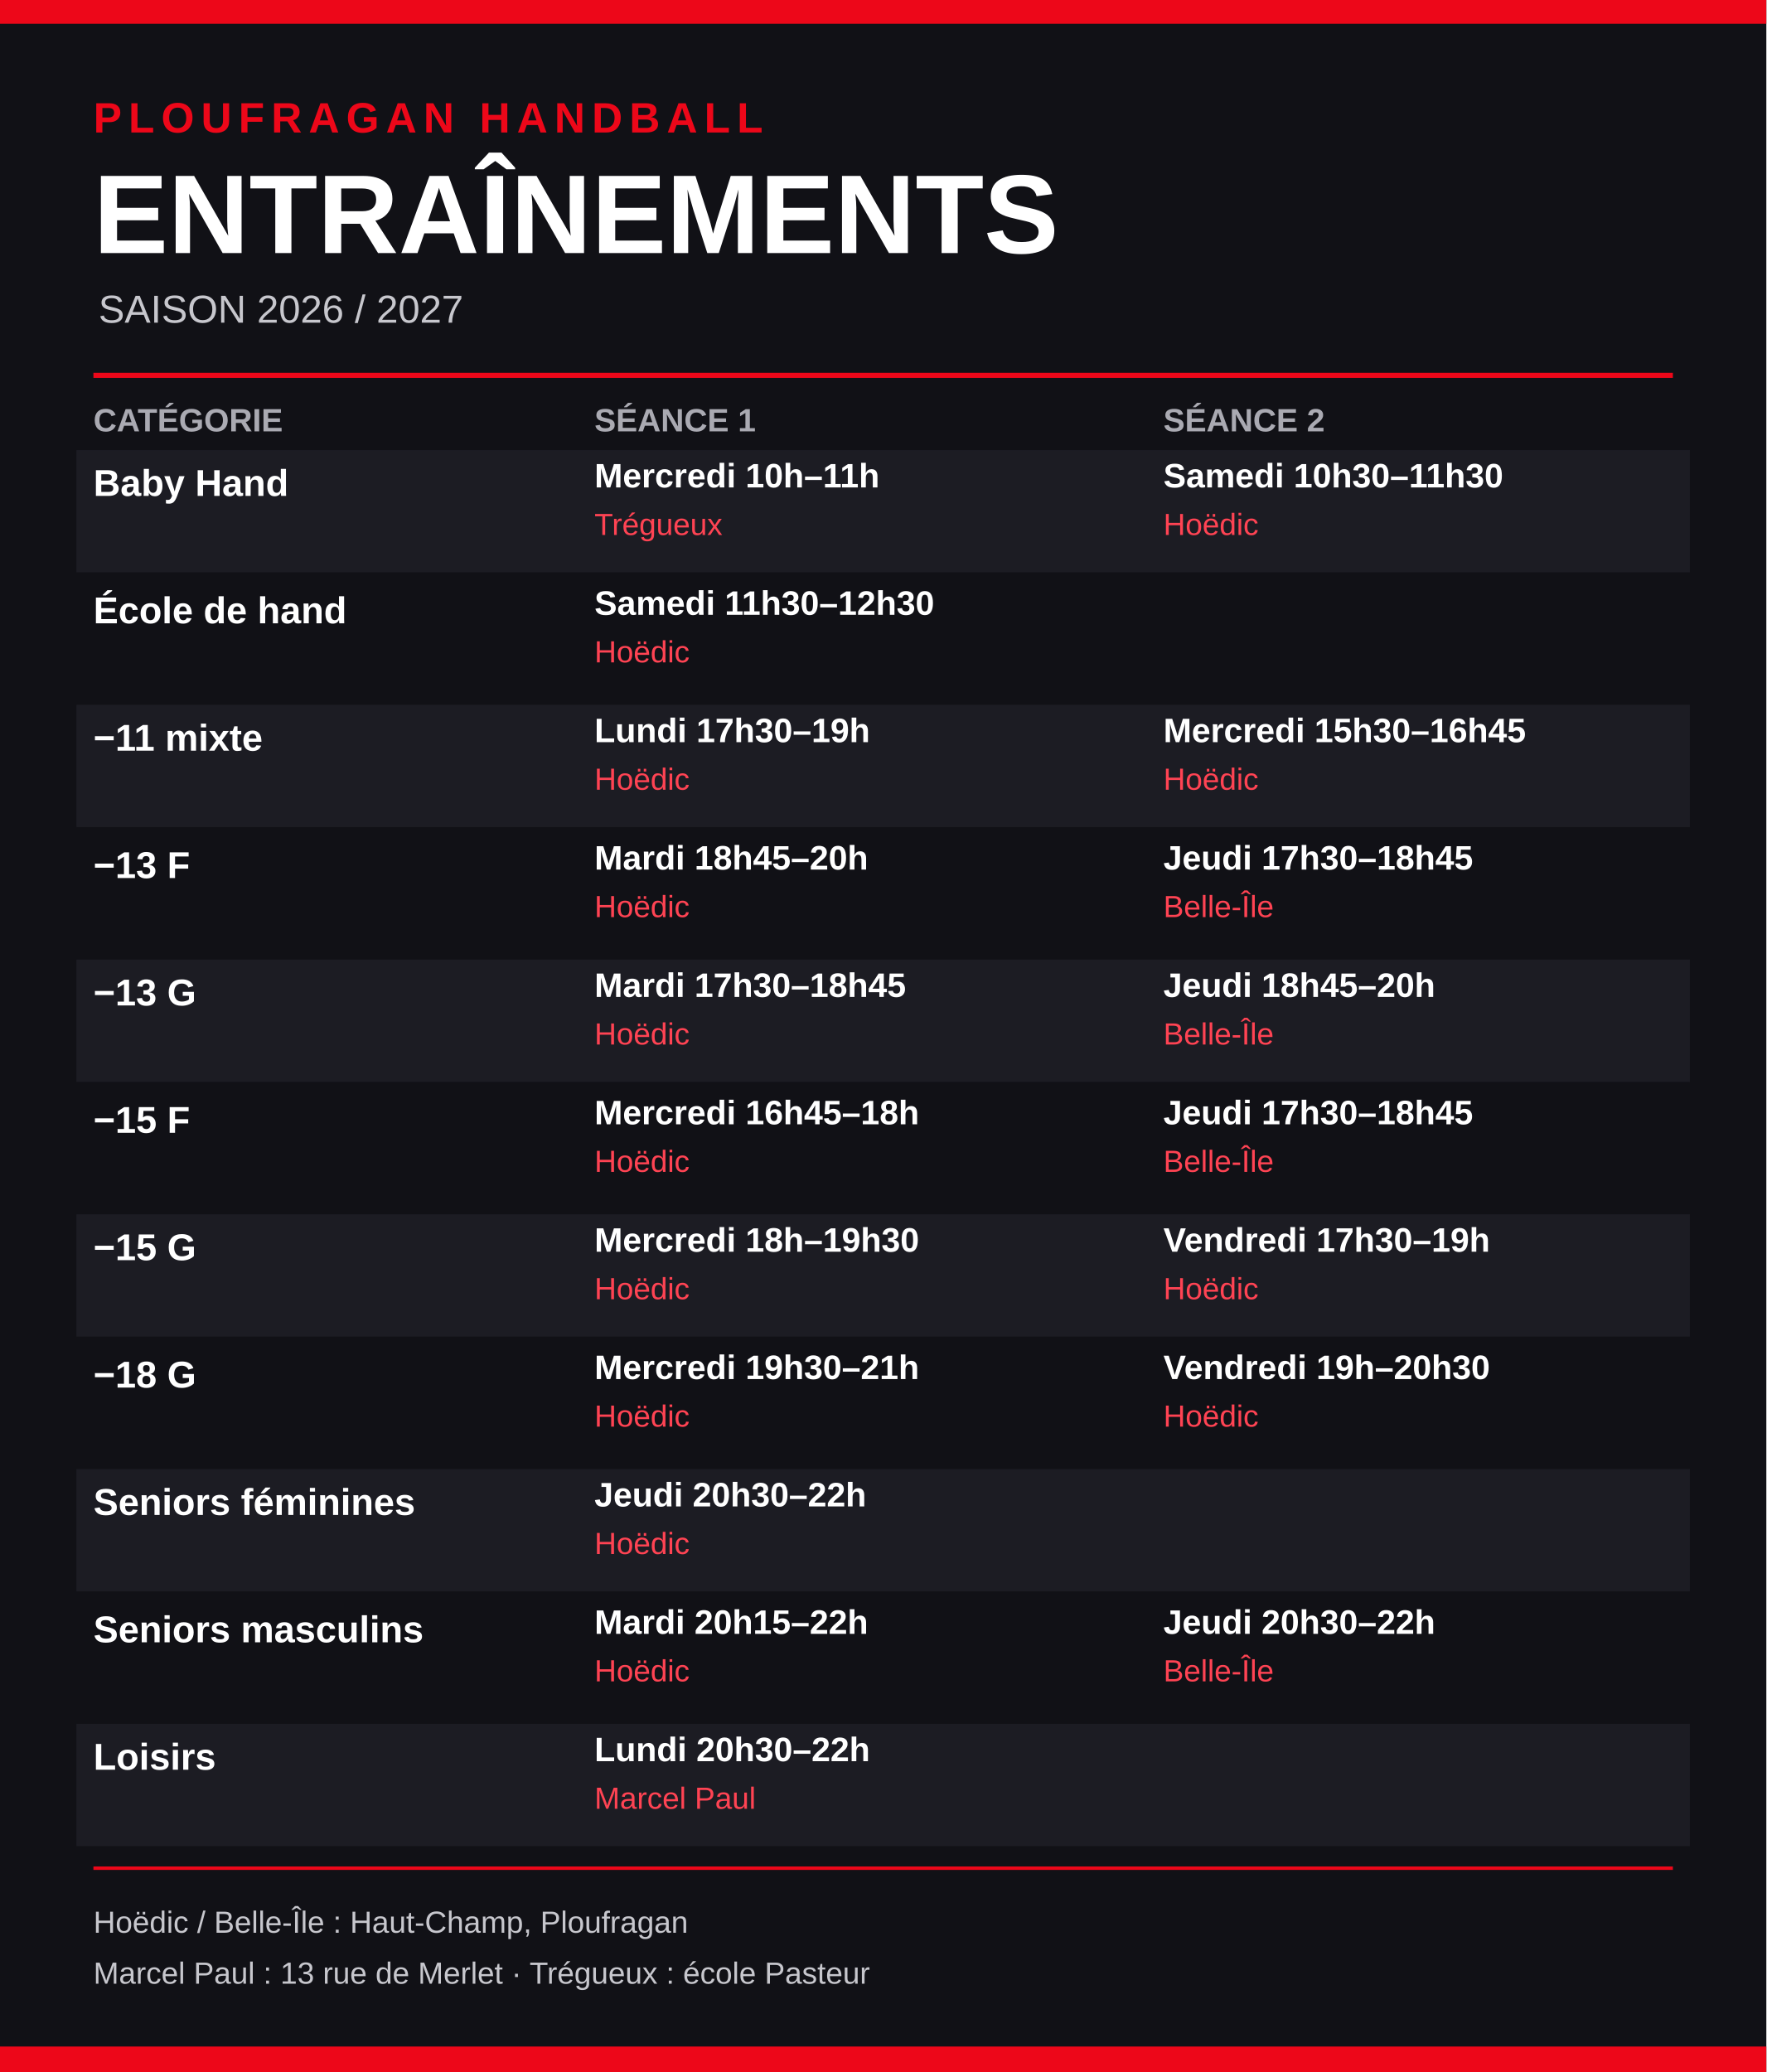
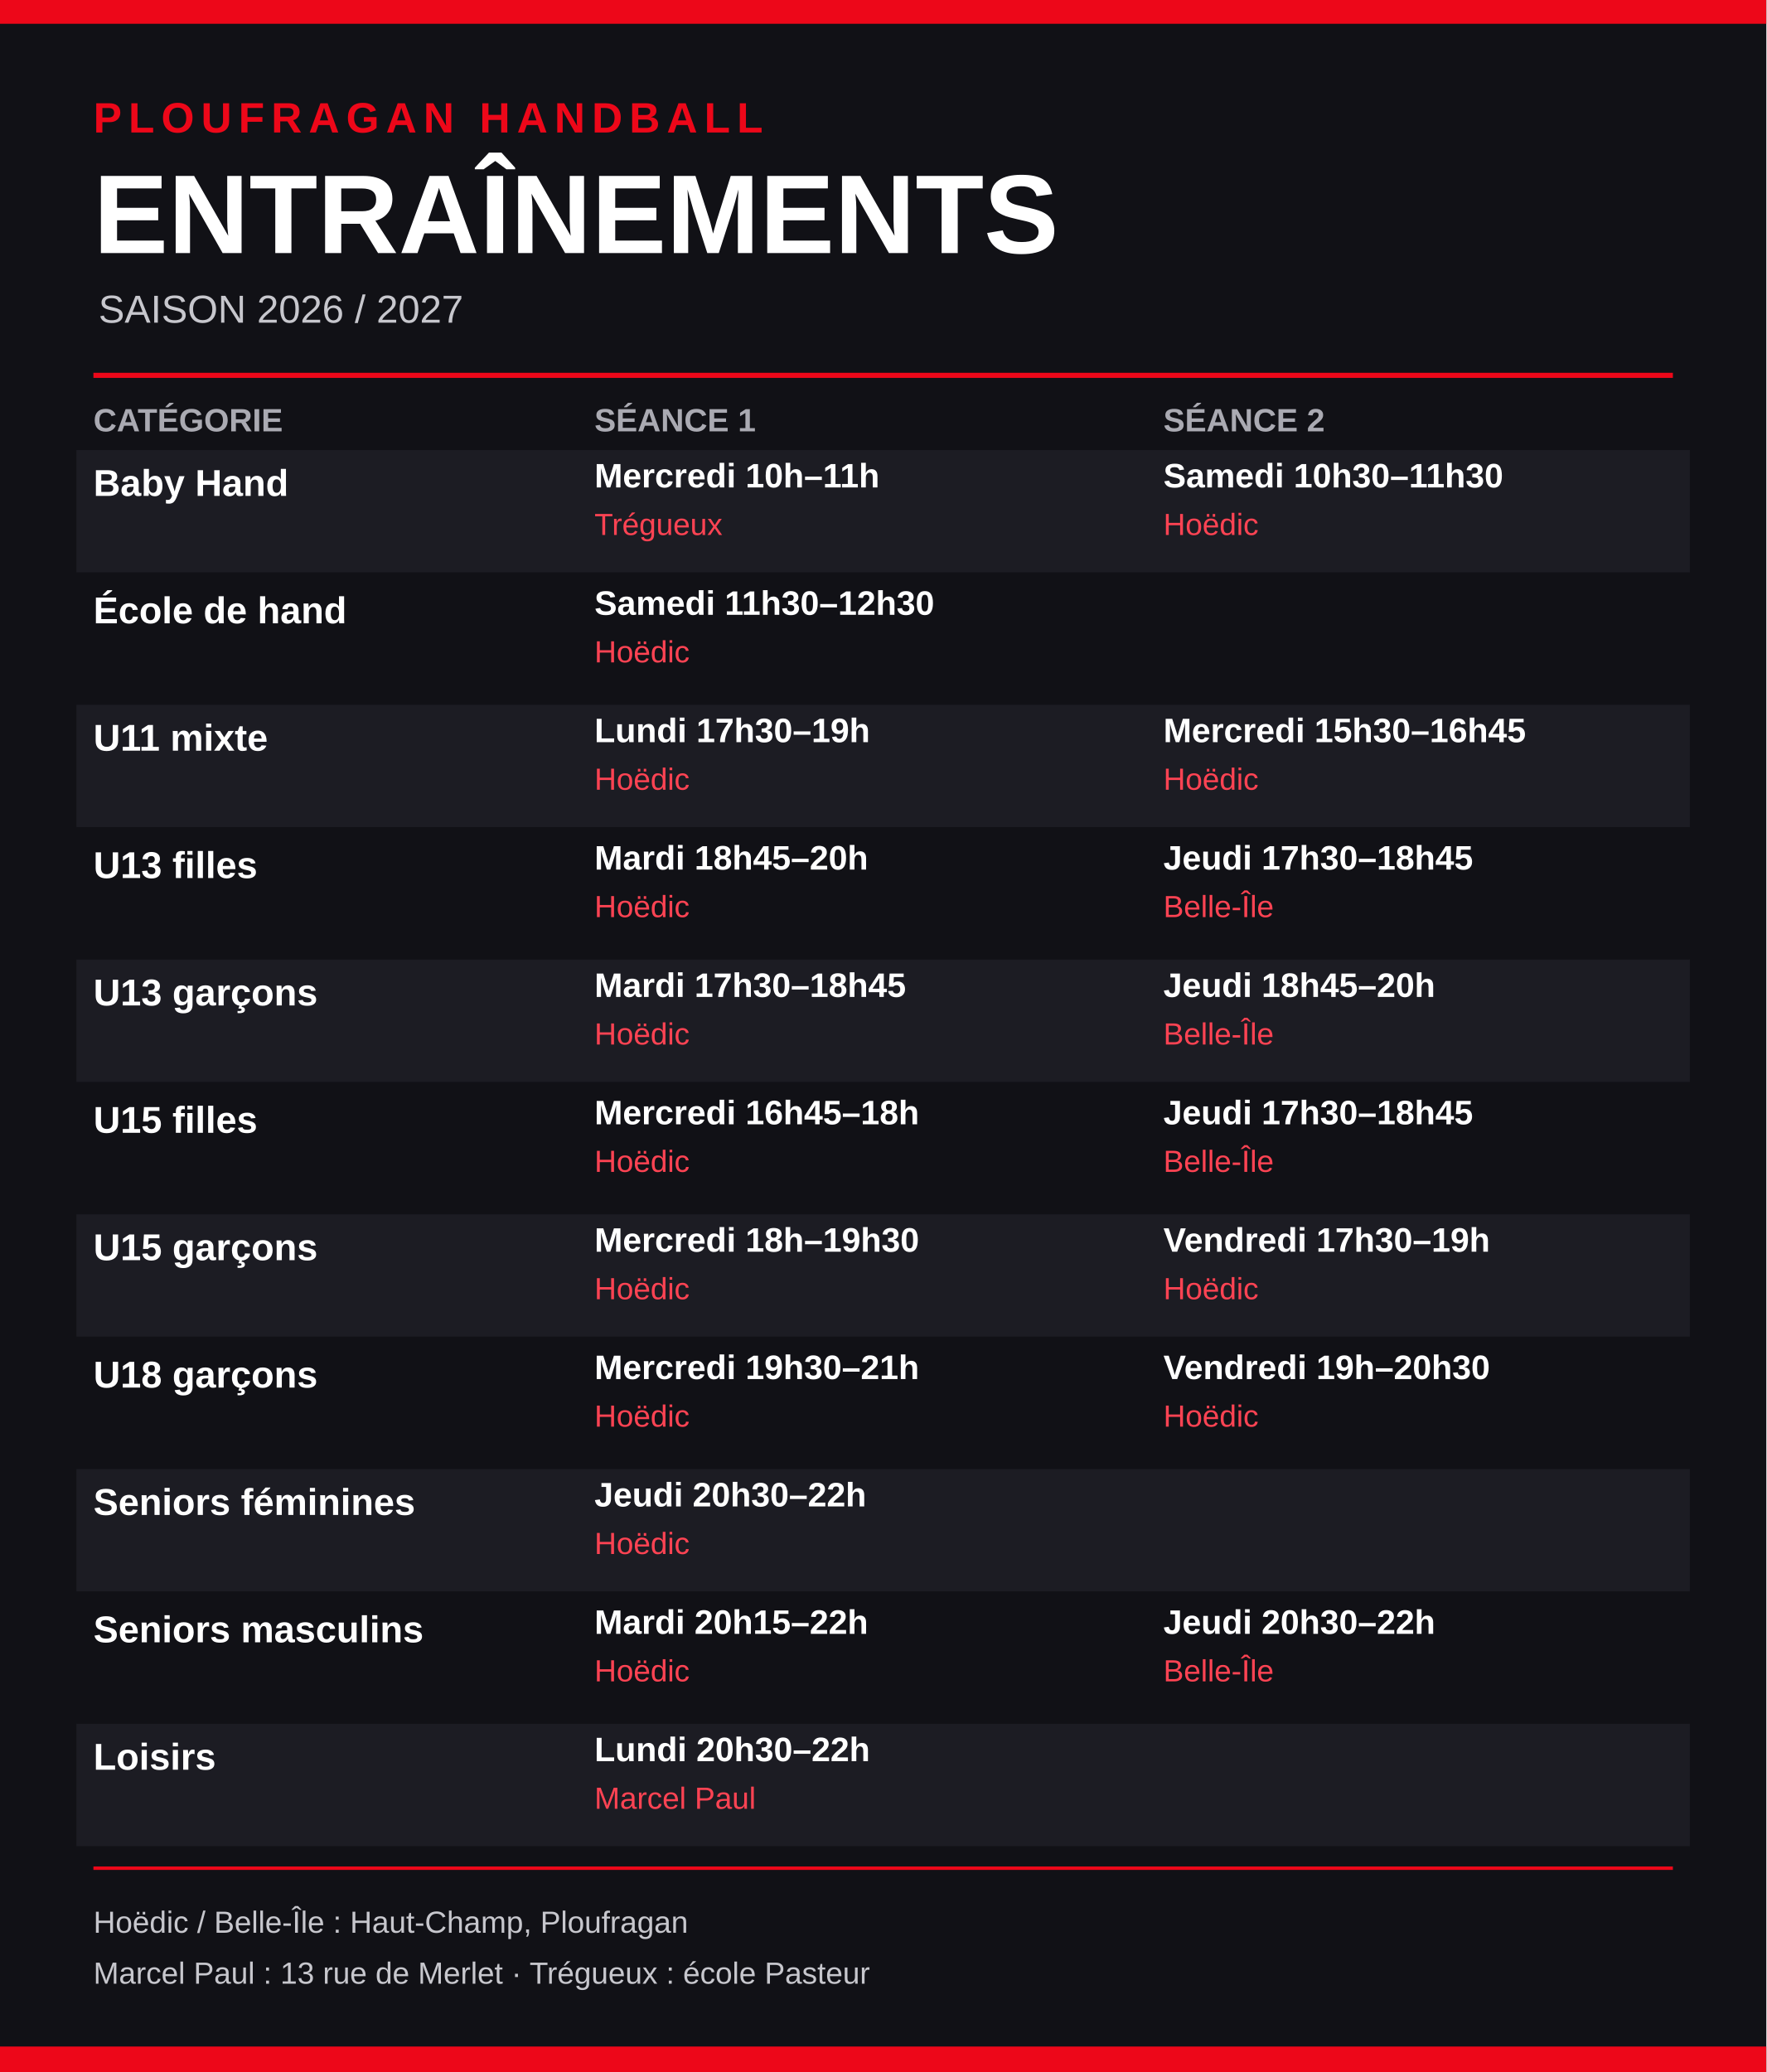
<svg xmlns="http://www.w3.org/2000/svg" width="1040" height="1220" viewBox="0 0 1040 1220" role="img" aria-labelledby="title description">
  <rect width="1040" height="1220" fill="#111116" />
  <path d="M0 0H1040V14H0ZM0 1205H1040V1220H0Z" fill="#ed0719" />
  <text x="55" y="78" fill="#ed0719" font-size="25" font-weight="800" font-family="Arial,sans-serif" letter-spacing="4">PLOUFRAGAN HANDBALL</text>
  <text x="55" y="149" fill="white" font-size="66" font-weight="900" font-family="Arial,sans-serif">ENTRAÎNEMENTS</text>
  <text x="58" y="190" fill="#c7c7cd" font-size="23" font-family="Arial,sans-serif">SAISON 2026 / 2027</text>
  <path d="M55 221H985" stroke="#ed0719" stroke-width="3" />
  <text x="55" y="254" fill="#aaaab2" font-size="19" font-weight="700" font-family="Arial,sans-serif">CATÉGORIE</text>
  <text x="350" y="254" fill="#aaaab2" font-size="19" font-weight="700" font-family="Arial,sans-serif">SÉANCE 1</text>
  <text x="685" y="254" fill="#aaaab2" font-size="19" font-weight="700" font-family="Arial,sans-serif">SÉANCE 2</text>
  <rect x="45" y="265" width="950" height="72" fill="#1c1c23" />
  <text x="55" y="292" fill="white" font-size="22" font-weight="800" font-family="Arial,sans-serif">Baby Hand</text>
  <text x="350" y="287" fill="white" font-size="20" font-weight="700" font-family="Arial,sans-serif">Mercredi 10h–11h</text>
  <text x="350" y="315" fill="#ff4353" font-size="18" font-family="Arial,sans-serif">Trégueux</text>
  <text x="685" y="287" fill="white" font-size="20" font-weight="700" font-family="Arial,sans-serif">Samedi 10h30–11h30</text>
  <text x="685" y="315" fill="#ff4353" font-size="18" font-family="Arial,sans-serif">Hoëdic</text>
  <text x="55" y="367" fill="white" font-size="22" font-weight="800" font-family="Arial,sans-serif">École de hand</text>
  <text x="350" y="362" fill="white" font-size="20" font-weight="700" font-family="Arial,sans-serif">Samedi 11h30–12h30</text>
  <text x="350" y="390" fill="#ff4353" font-size="18" font-family="Arial,sans-serif">Hoëdic</text>
  <rect x="45" y="415" width="950" height="72" fill="#1c1c23" />
-   <text x="55" y="442" fill="white" font-size="22" font-weight="800" font-family="Arial,sans-serif">−11 mixte</text>
+   <text x="55" y="442" fill="white" font-size="22" font-weight="800" font-family="Arial,sans-serif">U11 mixte</text>
  <text x="350" y="437" fill="white" font-size="20" font-weight="700" font-family="Arial,sans-serif">Lundi 17h30–19h</text>
  <text x="350" y="465" fill="#ff4353" font-size="18" font-family="Arial,sans-serif">Hoëdic</text>
  <text x="685" y="437" fill="white" font-size="20" font-weight="700" font-family="Arial,sans-serif">Mercredi 15h30–16h45</text>
  <text x="685" y="465" fill="#ff4353" font-size="18" font-family="Arial,sans-serif">Hoëdic</text>
-   <text x="55" y="517" fill="white" font-size="22" font-weight="800" font-family="Arial,sans-serif">−13 F</text>
+   <text x="55" y="517" fill="white" font-size="22" font-weight="800" font-family="Arial,sans-serif">U13 filles</text>
  <text x="350" y="512" fill="white" font-size="20" font-weight="700" font-family="Arial,sans-serif">Mardi 18h45–20h</text>
  <text x="350" y="540" fill="#ff4353" font-size="18" font-family="Arial,sans-serif">Hoëdic</text>
  <text x="685" y="512" fill="white" font-size="20" font-weight="700" font-family="Arial,sans-serif">Jeudi 17h30–18h45</text>
  <text x="685" y="540" fill="#ff4353" font-size="18" font-family="Arial,sans-serif">Belle-Île</text>
  <rect x="45" y="565" width="950" height="72" fill="#1c1c23" />
-   <text x="55" y="592" fill="white" font-size="22" font-weight="800" font-family="Arial,sans-serif">−13 G</text>
+   <text x="55" y="592" fill="white" font-size="22" font-weight="800" font-family="Arial,sans-serif">U13 garçons</text>
  <text x="350" y="587" fill="white" font-size="20" font-weight="700" font-family="Arial,sans-serif">Mardi 17h30–18h45</text>
  <text x="350" y="615" fill="#ff4353" font-size="18" font-family="Arial,sans-serif">Hoëdic</text>
  <text x="685" y="587" fill="white" font-size="20" font-weight="700" font-family="Arial,sans-serif">Jeudi 18h45–20h</text>
  <text x="685" y="615" fill="#ff4353" font-size="18" font-family="Arial,sans-serif">Belle-Île</text>
-   <text x="55" y="667" fill="white" font-size="22" font-weight="800" font-family="Arial,sans-serif">−15 F</text>
+   <text x="55" y="667" fill="white" font-size="22" font-weight="800" font-family="Arial,sans-serif">U15 filles</text>
  <text x="350" y="662" fill="white" font-size="20" font-weight="700" font-family="Arial,sans-serif">Mercredi 16h45–18h</text>
  <text x="350" y="690" fill="#ff4353" font-size="18" font-family="Arial,sans-serif">Hoëdic</text>
  <text x="685" y="662" fill="white" font-size="20" font-weight="700" font-family="Arial,sans-serif">Jeudi 17h30–18h45</text>
  <text x="685" y="690" fill="#ff4353" font-size="18" font-family="Arial,sans-serif">Belle-Île</text>
  <rect x="45" y="715" width="950" height="72" fill="#1c1c23" />
-   <text x="55" y="742" fill="white" font-size="22" font-weight="800" font-family="Arial,sans-serif">−15 G</text>
+   <text x="55" y="742" fill="white" font-size="22" font-weight="800" font-family="Arial,sans-serif">U15 garçons</text>
  <text x="350" y="737" fill="white" font-size="20" font-weight="700" font-family="Arial,sans-serif">Mercredi 18h–19h30</text>
  <text x="350" y="765" fill="#ff4353" font-size="18" font-family="Arial,sans-serif">Hoëdic</text>
  <text x="685" y="737" fill="white" font-size="20" font-weight="700" font-family="Arial,sans-serif">Vendredi 17h30–19h</text>
  <text x="685" y="765" fill="#ff4353" font-size="18" font-family="Arial,sans-serif">Hoëdic</text>
-   <text x="55" y="817" fill="white" font-size="22" font-weight="800" font-family="Arial,sans-serif">−18 G</text>
+   <text x="55" y="817" fill="white" font-size="22" font-weight="800" font-family="Arial,sans-serif">U18 garçons</text>
  <text x="350" y="812" fill="white" font-size="20" font-weight="700" font-family="Arial,sans-serif">Mercredi 19h30–21h</text>
  <text x="350" y="840" fill="#ff4353" font-size="18" font-family="Arial,sans-serif">Hoëdic</text>
  <text x="685" y="812" fill="white" font-size="20" font-weight="700" font-family="Arial,sans-serif">Vendredi 19h–20h30</text>
  <text x="685" y="840" fill="#ff4353" font-size="18" font-family="Arial,sans-serif">Hoëdic</text>
  <rect x="45" y="865" width="950" height="72" fill="#1c1c23" />
  <text x="55" y="892" fill="white" font-size="22" font-weight="800" font-family="Arial,sans-serif">Seniors féminines</text>
  <text x="350" y="887" fill="white" font-size="20" font-weight="700" font-family="Arial,sans-serif">Jeudi 20h30–22h</text>
  <text x="350" y="915" fill="#ff4353" font-size="18" font-family="Arial,sans-serif">Hoëdic</text>
  <text x="55" y="967" fill="white" font-size="22" font-weight="800" font-family="Arial,sans-serif">Seniors masculins</text>
  <text x="350" y="962" fill="white" font-size="20" font-weight="700" font-family="Arial,sans-serif">Mardi 20h15–22h</text>
  <text x="350" y="990" fill="#ff4353" font-size="18" font-family="Arial,sans-serif">Hoëdic</text>
  <text x="685" y="962" fill="white" font-size="20" font-weight="700" font-family="Arial,sans-serif">Jeudi 20h30–22h</text>
  <text x="685" y="990" fill="#ff4353" font-size="18" font-family="Arial,sans-serif">Belle-Île</text>
  <rect x="45" y="1015" width="950" height="72" fill="#1c1c23" />
  <text x="55" y="1042" fill="white" font-size="22" font-weight="800" font-family="Arial,sans-serif">Loisirs</text>
  <text x="350" y="1037" fill="white" font-size="20" font-weight="700" font-family="Arial,sans-serif">Lundi 20h30–22h</text>
  <text x="350" y="1065" fill="#ff4353" font-size="18" font-family="Arial,sans-serif">Marcel Paul</text>
  <path d="M55 1100H985" stroke="#ed0719" stroke-width="2" />
  <text x="55" y="1138" fill="#c7c7cd" font-size="18" font-family="Arial,sans-serif">Hoëdic / Belle-Île : Haut-Champ, Ploufragan</text>
  <text x="55" y="1168" fill="#c7c7cd" font-size="18" font-family="Arial,sans-serif">Marcel Paul : 13 rue de Merlet · Trégueux : école Pasteur</text>
</svg>
